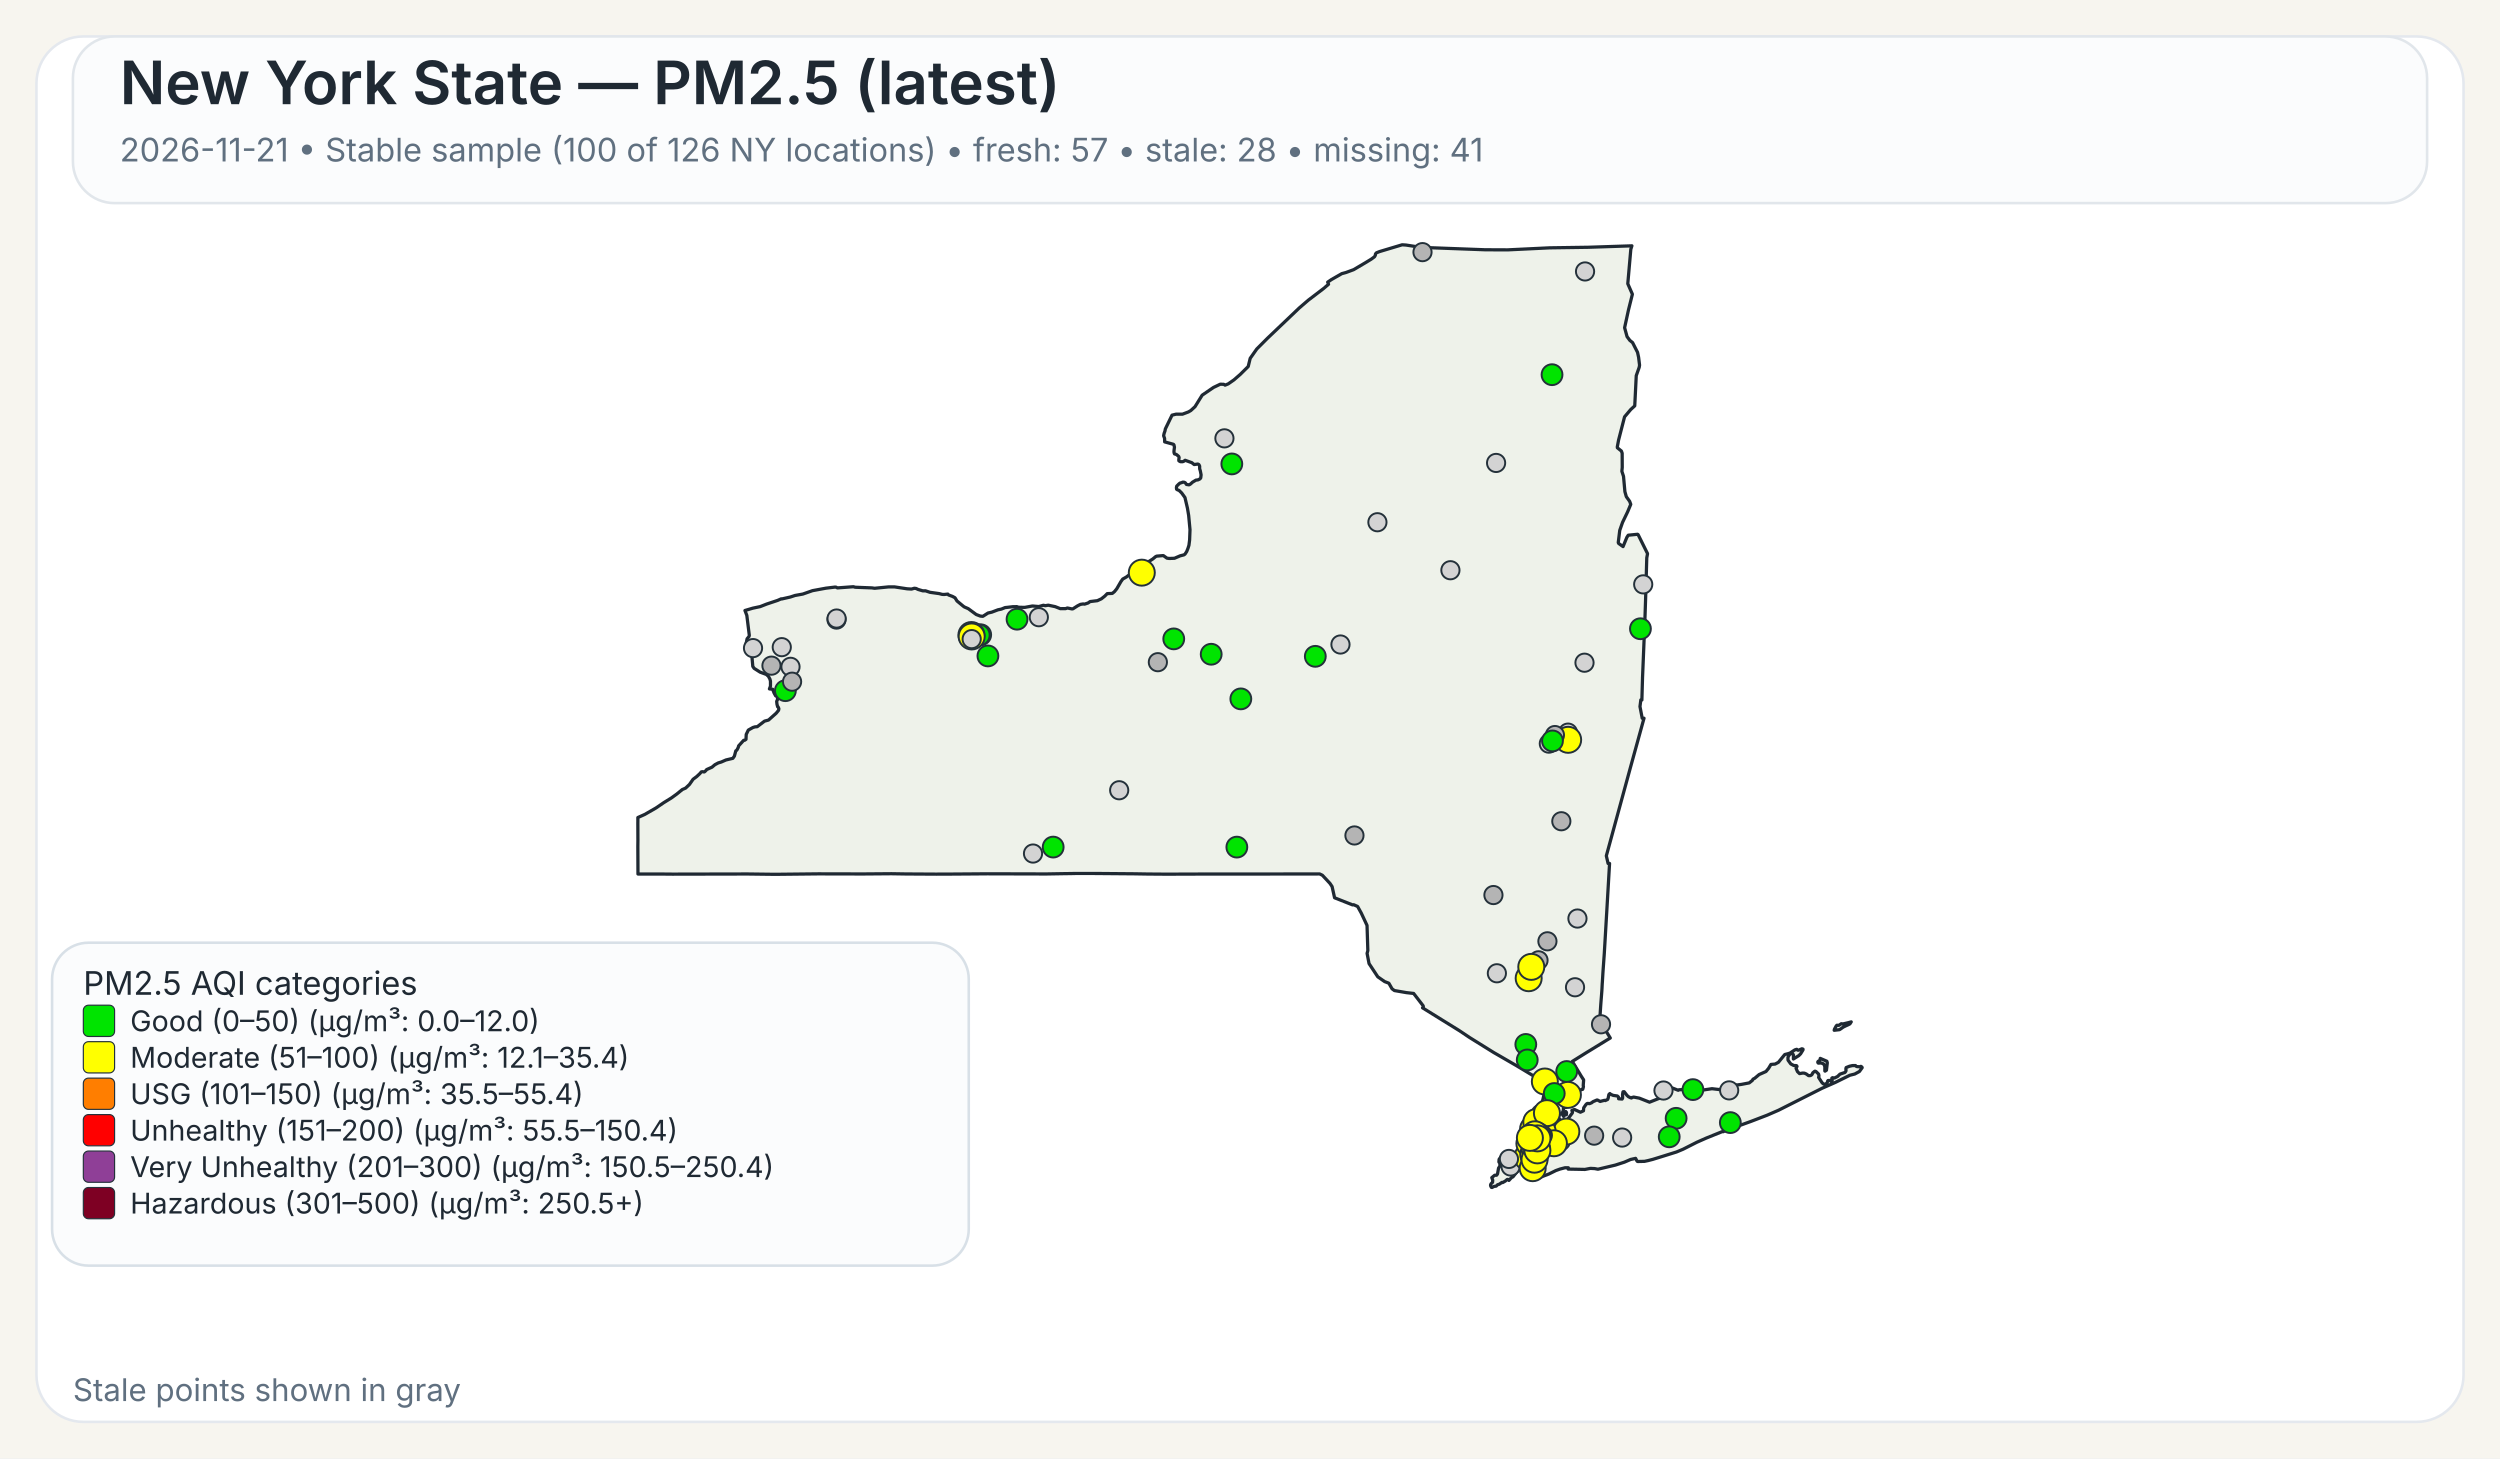
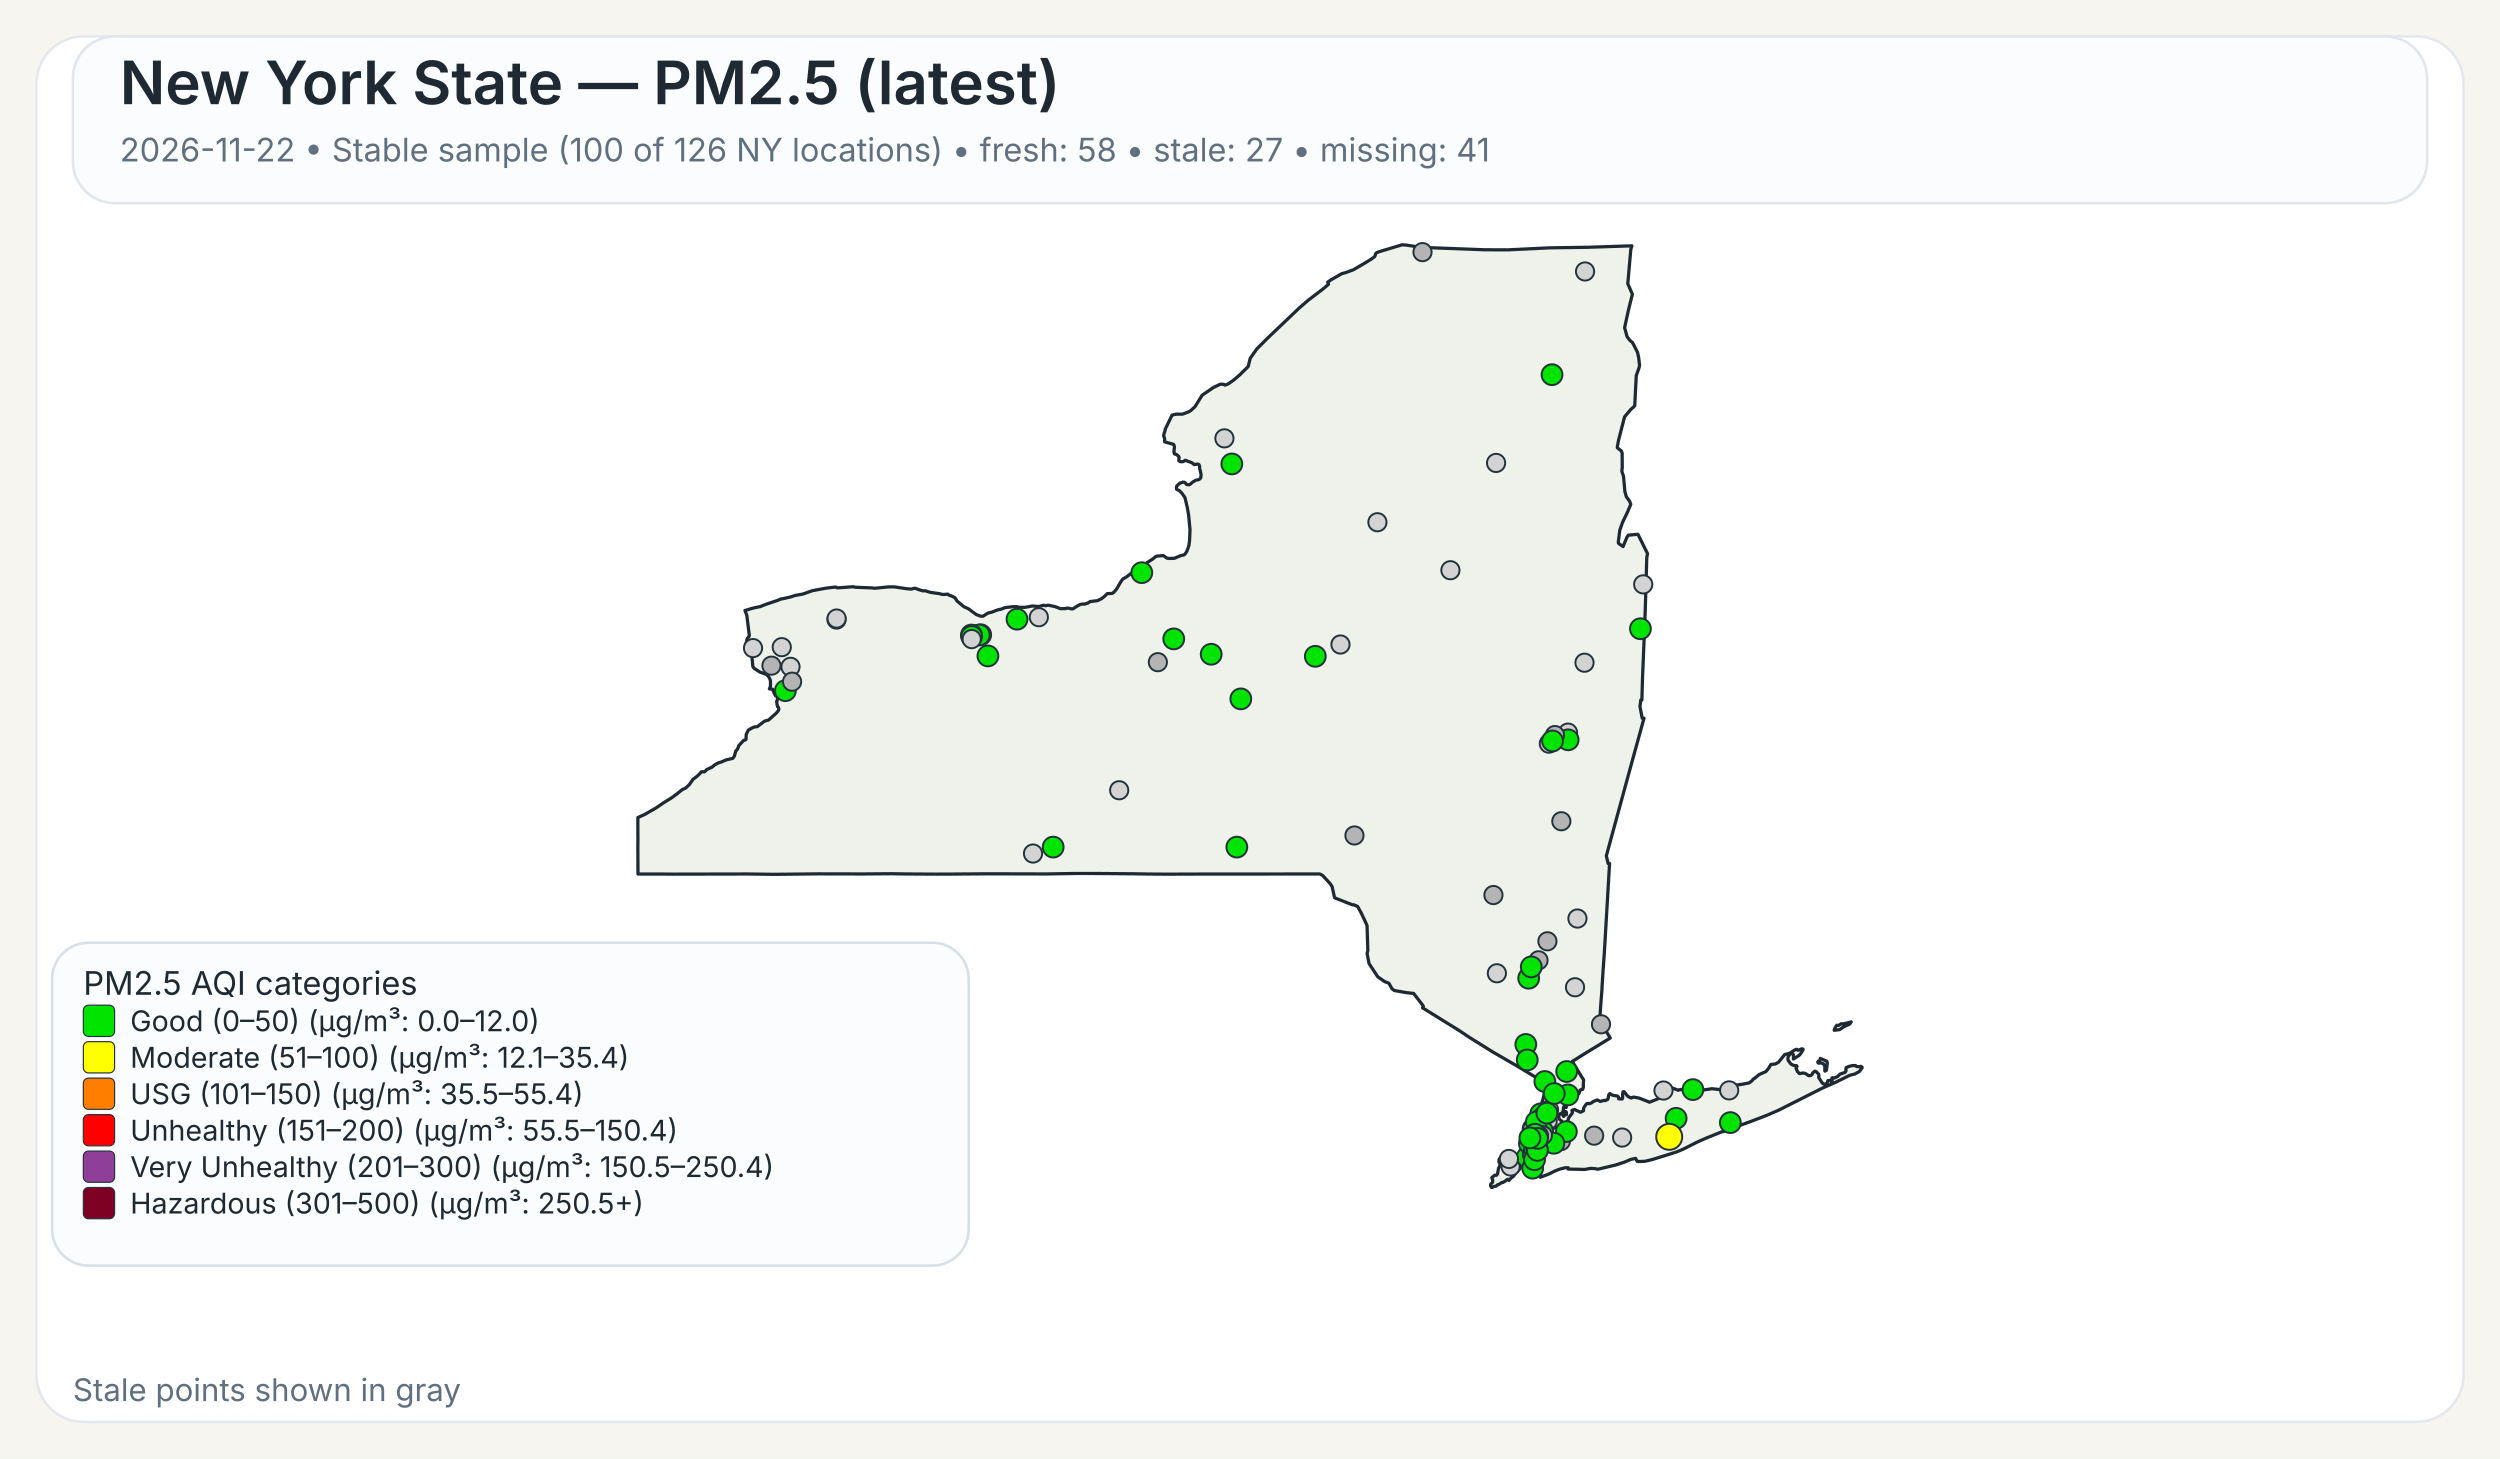
<svg xmlns="http://www.w3.org/2000/svg" width="960" height="560">
  <rect x="0" y="0" width="960" height="560" fill="#F7F5EF" />
  <rect x="14" y="14" width="932" height="532" rx="18" ry="18" fill="#FFFFFF" stroke="#E4E8EE" stroke-width="1" />
  <rect x="28" y="14" width="904" height="64" rx="16" ry="16" fill="#FBFCFD" stroke="#E1E6EB" stroke-width="1" />
  <text x="46" y="40" font-family="Public Sans, Inter, Aptos, Segoe UI, Arial, sans-serif" font-size="23" font-weight="600" fill="#1F2933">New York State — PM2.5 (latest)</text>
-   <text x="46" y="62" font-family="Public Sans, Inter, Aptos, Segoe UI, Arial, sans-serif" font-size="12.5" font-weight="400" fill="#607080">2026-11-21 • Stable sample (100 of 126 NY locations) • fresh: 57 • stale: 28 • missing: 41</text>
+   <text x="46" y="62" font-family="Public Sans, Inter, Aptos, Segoe UI, Arial, sans-serif" font-size="12.5" font-weight="400" fill="#607080">2026-11-22 • Stable sample (100 of 126 NY locations) • fresh: 58 • stale: 27 • missing: 41</text>
  <path d="M601.06,426.90 L601.23,426.83 L601.48,427.07 L601.55,427.32 L601.50,428.06 L601.28,428.08 L601.08,427.81 L601.04,427.27 L601.06,426.90 Z" fill="#EEF2EA" stroke="#1F2933" stroke-width="1.25" stroke-linejoin="round" />
  <path d="M585.16,439.66 L585.21,439.61 L585.24,439.63 L585.33,439.75 L585.00,440.50 L584.94,440.59 L584.83,440.54 L584.77,440.43 L584.80,440.38 L585.16,439.66 Z" fill="#EEF2EA" stroke="#1F2933" stroke-width="1.25" stroke-linejoin="round" />
  <path d="M579.00,452.87 L578.74,452.93 L578.02,453.54 L577.00,454.12 L576.75,454.04 L575.70,454.75 L575.07,454.93 L574.52,455.48 L573.72,455.58 L572.92,456.00 L572.71,455.95 L572.45,455.50 L572.36,455.05 L572.56,454.57 L573.14,454.01 L573.21,453.18 L572.85,452.21 L573.97,451.28 L574.68,451.28 L575.04,450.81 L575.45,448.53 L575.88,447.92 L575.97,447.53 L575.92,446.38 L575.63,446.32 L575.58,446.12 L575.66,445.16 L576.32,444.30 L576.87,444.03 L577.23,444.07 L577.46,444.30 L578.49,444.56 L580.44,444.30 L582.44,443.79 L583.07,443.83 L583.44,444.38 L583.57,445.77 L584.00,446.72 L584.43,447.38 L584.07,448.20 L583.53,448.95 L582.19,450.36 L580.96,451.93 L580.89,451.88 L580.35,452.27 L579.42,453.28 L579.25,452.99 L579.00,452.87 Z" fill="#EEF2EA" stroke="#1F2933" stroke-width="1.25" stroke-linejoin="round" />
  <path d="M698.65,407.28 L698.89,406.98 L698.98,406.42 L701.51,407.51 L701.69,408.12 L701.35,410.97 L700.83,411.31 L700.74,411.25 L700.74,409.57 L700.38,408.71 L700.19,408.52 L699.35,408.18 L698.24,408.24 L698.08,408.08 L698.02,407.81 L698.15,407.57 L698.65,407.28 Z" fill="#EEF2EA" stroke="#1F2933" stroke-width="1.25" stroke-linejoin="round" />
  <path d="M709.87,392.68 L710.87,392.40 L710.37,393.17 L709.71,393.51 L708.74,393.94 L707.77,394.42 L706.83,395.10 L706.37,395.39 L704.33,395.63 L704.44,395.18 L704.77,394.57 L705.12,393.94 L705.39,393.69 L706.11,393.74 L707.05,393.11 L707.70,393.19 L709.32,392.81 L709.87,392.68 Z" fill="#EEF2EA" stroke="#1F2933" stroke-width="1.25" stroke-linejoin="round" />
  <path d="M601.43,424.75 L601.44,424.82 L601.44,424.87 L601.44,424.97 L601.48,425.16 L601.44,425.24 L601.21,425.31 L600.95,425.08 L600.95,424.92 L601.10,424.88 L601.13,424.65 L601.23,424.58 L601.37,424.64 L601.42,424.70 L601.43,424.75 Z" fill="#EEF2EA" stroke="#1F2933" stroke-width="1.25" stroke-linejoin="round" />
  <path d="M623.05,163.10 L621.53,169.00 L621.04,171.61 L621.07,171.95 L622.62,173.20 L622.91,174.06 L622.94,179.46 L622.80,180.98 L623.43,182.92 L623.96,188.79 L624.50,190.70 L624.50,190.71 L625.79,192.51 L626.21,193.67 L625.60,195.12 L625.01,196.54 L623.06,200.59 L622.75,201.47 L621.98,203.67 L621.41,208.34 L621.56,208.68 L623.25,209.89 L624.72,206.33 L625.25,205.52 L628.84,205.16 L629.06,205.34 L632.45,212.18 L632.66,212.61 L632.36,214.21 L632.03,225.74 L632.03,225.80 L632.02,226.34 L632.00,227.05 L631.90,230.25 L631.64,238.09 L631.03,253.00 L630.74,259.97 L630.73,260.06 L630.73,260.23 L630.48,268.80 L630.08,268.74 L629.75,271.32 L630.61,275.80 L631.30,275.80 L628.80,284.88 L626.09,294.70 L622.63,307.38 L616.83,328.64 L617.50,331.57 L618.07,331.57 L617.02,349.62 L617.02,349.66 L616.71,354.88 L616.28,362.25 L616.04,366.27 L615.53,373.42 L615.30,377.22 L615.29,377.28 L615.29,377.35 L615.28,377.44 L615.28,377.49 L615.27,377.53 L615.19,379.03 L615.19,379.14 L615.18,379.18 L615.18,379.35 L615.17,379.49 L615.12,380.31 L615.09,380.73 L615.08,380.89 L614.72,385.46 L614.66,386.30 L614.29,391.98 L618.35,398.60 L616.75,399.56 L616.45,399.75 L610.52,403.39 L609.46,404.03 L609.01,404.31 L603.77,407.58 L605.77,410.89 L606.19,411.58 L606.62,412.29 L607.18,413.23 L608.08,414.62 L608.12,414.70 L607.96,416.83 L608.04,417.28 L607.81,418.17 L607.68,418.35 L607.54,418.27 L606.73,418.62 L606.42,419.73 L606.23,420.03 L605.55,420.48 L604.13,421.08 L603.54,421.65 L602.05,422.64 L600.59,424.82 L600.46,425.17 L600.38,425.37 L600.34,426.13 L600.15,426.98 L600.19,427.32 L600.39,427.51 L600.54,427.87 L600.54,428.09 L600.53,428.27 L600.60,428.55 L600.51,428.65 L600.44,428.71 L600.35,428.62 L600.18,428.29 L600.01,427.93 L600.10,427.54 L599.94,427.19 L599.85,427.21 L599.64,427.48 L599.51,427.81 L599.07,427.70 L598.72,427.92 L598.55,428.85 L598.57,429.17 L598.77,429.63 L599.21,430.17 L599.64,430.41 L600.31,431.59 L600.59,432.07 L600.90,432.04 L601.36,431.60 L601.36,431.60 L602.21,429.98 L602.19,429.51 L603.74,427.42 L603.84,427.11 L603.60,426.42 L603.67,426.33 L604.61,426.05 L606.88,427.09 L607.17,426.96 L608.05,426.54 L608.14,425.40 L608.93,424.24 L609.36,423.80 L609.77,423.70 L610.33,423.82 L611.26,423.43 L611.66,423.07 L613.16,422.42 L613.38,422.39 L614.46,422.95 L616.17,422.51 L616.43,422.62 L617.32,422.20 L617.49,421.82 L617.52,421.77 L617.81,420.28 L618.19,419.93 L618.22,419.96 L618.50,420.18 L618.60,420.26 L618.84,420.36 L619.48,420.63 L619.66,420.66 L619.90,420.69 L620.59,420.79 L621.03,420.85 L621.08,420.86 L621.49,421.26 L621.50,421.39 L621.55,421.93 L622.90,422.03 L623.09,421.64 L623.06,420.27 L623.21,419.33 L623.28,419.23 L623.69,419.22 L624.78,420.64 L625.29,421.11 L626.07,421.51 L626.50,421.62 L626.59,421.46 L627.35,421.28 L629.51,421.69 L629.51,421.69 L633.42,423.24 L638.19,421.34 L638.36,420.84 L638.45,419.18 L638.68,418.35 L640.49,417.89 L642.20,417.80 L644.45,418.67 L644.65,418.48 L647.29,418.32 L649.72,418.35 L652.18,418.65 L653.70,418.61 L657.40,418.06 L660.48,418.42 L661.32,417.62 L664.03,416.80 L665.53,416.46 L666.97,416.64 L668.73,416.40 L671.71,415.83 L672.90,414.88 L673.16,414.40 L673.82,414.05 L675.50,412.63 L678.13,411.46 L679.12,410.27 L680.04,408.74 L681.66,408.60 L682.91,407.93 L685.34,404.94 L686.69,404.59 L687.35,404.38 L689.21,403.16 L689.94,402.93 L690.28,403.23 L690.57,403.30 L691.93,402.73 L692.35,402.87 L692.38,403.11 L691.44,404.66 L690.75,405.35 L688.66,406.65 L688.68,405.06 L688.30,404.60 L687.92,404.54 L687.60,404.66 L687.09,405.06 L686.58,406.01 L686.59,407.08 L687.65,408.54 L688.81,409.15 L689.85,409.20 L690.06,409.50 L689.68,410.21 L690.24,411.51 L691.03,412.27 L692.17,412.06 L692.88,412.09 L693.59,412.39 L694.51,413.06 L695.19,413.03 L695.62,412.79 L695.84,412.56 L696.12,411.95 L696.83,411.38 L696.98,411.33 L697.37,411.49 L698.35,412.46 L698.48,413.14 L698.35,413.73 L699.60,415.66 L700.04,416.12 L700.44,416.32 L700.84,416.33 L701.58,415.93 L701.76,415.37 L701.81,415.13 L701.99,414.91 L702.86,414.89 L703.07,415.26 L703.12,415.25 L703.24,415.22 L703.45,415.13 L703.57,414.86 L703.45,414.38 L703.43,414.00 L703.70,413.83 L704.39,413.98 L705.62,413.37 L706.56,412.46 L708.48,411.82 L708.83,411.29 L708.88,410.85 L708.80,410.51 L708.92,409.94 L710.19,409.44 L711.31,409.19 L712.51,409.17 L712.73,409.44 L713.09,409.58 L714.27,409.63 L714.58,409.48 L714.99,409.75 L715.07,409.99 L714.02,411.45 L712.24,412.42 L710.34,412.90 L704.77,415.65 L699.71,417.88 L682.98,426.32 L678.57,428.24 L672.42,430.60 L662.20,434.30 L661.73,434.58 L661.49,434.51 L660.84,434.74 L655.19,437.03 L651.62,438.61 L646.31,441.30 L643.78,442.36 L638.41,444.04 L634.66,445.20 L632.83,445.67 L631.47,445.96 L631.32,445.96 L628.83,446.02 L628.63,445.87 L628.07,444.81 L626.15,445.24 L623.74,446.28 L621.85,446.89 L620.27,447.40 L613.61,448.98 L612.34,448.74 L610.73,448.66 L608.60,449.06 L605.36,448.99 L602.17,448.93 L602.19,448.77 L602.25,448.43 L600.97,448.42 L599.39,448.83 L599.07,448.91 L597.43,449.50 L594.79,450.81 L591.48,452.07 L591.48,451.26 L591.59,450.86 L591.41,450.49 L591.24,450.39 L590.88,450.18 L590.56,449.81 L590.00,449.87 L588.10,450.05 L587.46,450.03 L587.05,449.85 L586.87,449.72 L586.81,449.43 L587.15,448.99 L587.21,448.90 L587.49,448.42 L587.39,448.02 L586.94,447.62 L585.63,447.32 L585.23,446.64 L585.06,445.69 L585.31,444.71 L585.45,444.41 L585.68,443.96 L586.50,442.95 L586.37,441.37 L586.22,441.17 L586.16,441.08 L586.11,440.71 L586.29,440.19 L586.49,440.03 L586.59,439.53 L586.42,439.11 L586.13,438.91 L586.77,435.14 L587.04,434.58 L587.53,433.54 L588.00,432.56 L588.37,431.79 L590.66,426.98 L591.27,425.68 L591.55,425.09 L591.55,425.09 L591.90,424.00 L592.36,422.57 L592.47,422.24 L593.89,415.87 L593.37,415.86 L592.83,415.54 L585.14,410.91 L585.14,410.91 L582.09,409.08 L581.83,408.93 L574.90,404.92 L573.64,404.20 L565.84,399.35 L564.27,398.37 L560.37,395.76 L546.26,387.01 L546.57,386.68 L546.49,386.22 L542.83,381.48 L542.63,381.46 L540.06,381.17 L535.45,380.37 L534.54,379.69 L533.32,377.55 L531.70,376.93 L529.06,375.09 L525.71,370.01 L525.14,367.03 L524.96,366.10 L525.25,365.02 L524.94,355.37 L522.72,350.61 L521.32,348.08 L519.78,347.40 L519.41,347.49 L512.48,344.75 L511.52,340.44 L510.72,339.24 L507.79,336.09 L506.74,335.59 L502.43,335.60 L502.18,335.60 L499.75,335.60 L499.39,335.61 L499.35,335.61 L469.83,335.63 L469.66,335.63 L462.36,335.64 L461.30,335.63 L460.85,335.63 L460.00,335.64 L448.21,335.68 L447.85,335.68 L441.17,335.63 L440.91,335.63 L435.49,335.54 L435.46,335.54 L420.14,335.41 L418.99,335.41 L413.90,335.41 L413.83,335.41 L413.52,335.41 L412.93,335.41 L412.60,335.42 L411.23,335.45 L411.22,335.45 L408.74,335.48 L408.73,335.48 L401.77,335.60 L379.14,335.54 L372.91,335.59 L364.59,335.65 L360.26,335.66 L359.71,335.67 L347.88,335.60 L347.87,335.60 L342.30,335.51 L337.43,335.55 L331.40,335.60 L314.24,335.56 L297.70,335.74 L295.08,335.71 L287.13,335.61 L286.61,335.61 L258.23,335.67 L257.47,335.66 L253.93,335.63 L253.07,335.62 L253.07,335.63 L244.98,335.62 L244.93,325.04 L244.95,323.48 L244.96,322.52 L244.95,321.67 L244.95,321.16 L244.95,320.84 L244.93,316.08 L244.94,315.42 L244.94,313.93 L247.57,312.75 L251.88,310.27 L254.93,308.19 L257.77,306.44 L259.87,304.92 L262.02,303.17 L263.28,302.62 L264.74,301.24 L266.14,299.24 L267.54,298.19 L268.72,297.09 L269.32,296.39 L269.90,296.33 L270.33,296.44 L270.54,296.38 L271.04,295.92 L271.36,295.51 L273.40,294.60 L274.52,293.65 L275.81,292.96 L276.98,292.61 L278.76,291.83 L281.41,291.20 L282.01,290.34 L282.12,289.92 L282.55,288.31 L282.75,288.22 L283.00,287.95 L283.49,287.01 L283.63,286.42 L285.57,284.28 L285.90,284.29 L286.46,283.91 L286.55,282.02 L287.35,280.35 L289.13,279.36 L289.89,279.12 L290.78,279.05 L293.57,276.92 L295.12,276.50 L298.07,273.86 L298.97,272.76 L299.09,272.13 L298.79,271.45 L298.62,271.42 L298.36,270.43 L298.24,269.33 L298.55,268.66 L298.61,268.16 L298.25,267.28 L297.85,267.20 L297.24,266.09 L296.70,264.68 L295.46,264.54 L295.86,263.47 L295.86,261.59 L295.66,260.80 L295.08,259.71 L294.94,259.59 L294.28,258.99 L291.89,258.11 L289.57,256.64 L289.07,255.88 L288.57,250.10 L288.55,249.89 L286.78,249.43 L286.31,248.17 L286.88,245.30 L287.63,244.40 L287.73,243.95 L286.78,236.32 L286.06,234.43 L289.07,233.54 L291.93,232.93 L294.37,231.97 L298.62,230.55 L299.99,229.95 L300.12,230.02 L303.47,229.26 L305.29,228.66 L308.28,228.12 L312.00,226.81 L317.17,225.86 L320.65,225.44 L321.03,225.47 L321.59,225.76 L322.04,225.72 L327.70,225.30 L328.39,225.50 L334.82,225.75 L335.83,225.90 L341.09,225.38 L343.51,225.37 L348.32,226.10 L349.98,226.20 L350.03,226.20 L351.12,225.89 L351.79,225.98 L352.52,226.34 L354.31,226.87 L355.38,226.87 L357.13,227.45 L360.63,227.94 L361.77,228.24 L362.50,228.28 L363.98,228.13 L364.17,228.44 L365.74,229.01 L366.72,229.54 L367.48,230.77 L369.92,232.79 L370.31,233.07 L371.82,233.73 L373.38,234.88 L374.86,235.97 L376.42,236.57 L377.42,236.67 L379.40,235.40 L380.84,235.07 L383.21,234.17 L384.54,233.89 L385.93,233.32 L386.27,233.28 L386.83,233.22 L388.90,232.98 L390.48,232.95 L391.11,233.18 L393.48,233.24 L396.46,232.70 L398.89,232.91 L400.66,232.42 L401.43,232.58 L402.53,232.39 L405.18,232.95 L407.17,233.73 L409.20,233.71 L409.87,233.47 L411.66,233.83 L412.03,233.77 L413.80,232.63 L414.88,232.08 L415.91,231.92 L416.48,231.99 L417.81,231.55 L418.60,231.00 L421.39,230.66 L422.92,229.95 L424.23,228.91 L425.18,227.95 L425.69,227.93 L427.12,227.87 L427.93,227.21 L428.83,226.10 L430.44,223.32 L431.14,222.35 L431.96,221.89 L432.55,221.55 L435.18,219.53 L437.03,218.59 L437.61,217.92 L437.98,217.72 L438.51,217.88 L439.70,217.38 L440.56,215.99 L442.64,214.67 L443.82,213.70 L444.23,213.55 L446.72,213.34 L448.11,214.33 L448.97,214.45 L450.99,214.38 L453.20,213.43 L454.63,213.07 L455.05,212.77 L455.69,211.79 L456.17,210.59 L456.55,209.40 L456.81,207.36 L456.96,203.41 L456.73,200.97 L456.44,197.89 L455.97,195.10 L455.02,191.05 L453.78,189.32 L452.78,188.33 L452.13,188.08 L451.81,187.86 L451.74,187.30 L451.84,186.69 L452.22,186.31 L452.64,185.89 L453.10,185.51 L453.80,185.32 L454.18,185.14 L454.70,185.18 L455.13,185.37 L455.61,186.03 L456.63,186.18 L457.19,185.84 L457.91,185.17 L459.24,184.37 L460.00,184.28 L460.73,183.93 L461.08,183.54 L461.22,182.35 L460.90,180.72 L460.70,180.14 L460.66,179.72 L460.67,178.99 L460.38,178.40 L459.97,178.19 L458.56,178.39 L457.66,177.67 L455.09,176.75 L454.57,177.13 L454.12,177.30 L453.65,177.30 L453.29,177.28 L452.94,177.12 L452.67,176.90 L452.67,176.38 L452.79,175.72 L452.62,175.27 L451.89,174.63 L451.54,174.45 L451.01,174.30 L450.87,173.94 L450.80,173.54 L450.84,172.88 L450.99,171.72 L450.78,170.78 L450.56,170.60 L447.23,169.68 L447.20,168.34 L446.83,167.32 L447.02,166.42 L447.35,165.48 L447.50,164.69 L450.06,159.42 L451.61,159.04 L454.05,159.05 L456.36,158.18 L457.28,157.64 L458.88,156.17 L461.63,151.75 L465.96,148.79 L468.59,147.53 L469.94,147.58 L470.43,147.90 L471.65,147.40 L473.83,145.88 L476.29,143.74 L476.97,143.06 L479.31,140.74 L480.08,137.59 L482.60,134.01 L486.70,129.90 L498.91,118.26 L502.36,115.29 L508.27,110.78 L510.16,109.15 L509.83,108.34 L511.28,107.35 L515.25,105.08 L516.86,104.64 L519.80,103.55 L524.26,100.92 L526.51,99.55 L527.81,98.60 L528.14,98.00 L528.16,97.54 L528.55,97.08 L529.76,96.60 L538.43,94.00 L539.92,94.10 L544.47,94.80 L545.84,95.00 L570.26,95.91 L578.85,95.95 L585.96,95.61 L595.04,95.17 L609.91,94.95 L626.65,94.40 L626.23,95.73 L625.68,102.02 L625.07,108.95 L626.84,112.98 L625.33,119.03 L623.85,125.84 L624.79,129.27 L625.53,130.26 L625.83,130.68 L626.91,131.56 L626.91,131.56 L628.81,135.29 L629.22,137.19 L629.59,140.21 L629.45,141.06 L628.32,144.25 L627.83,154.15 L627.74,155.85 L626.19,157.27 L623.83,160.07 L623.05,163.10 Z" fill="#EEF2EA" stroke="#1F2933" stroke-width="1.25" stroke-linejoin="round" />
  <circle cx="574.80" cy="373.74" r="3.50" fill="lightgray" stroke="#24313A" stroke-width="0.75" />
  <circle cx="296.24" cy="255.61" r="3.50" fill="rgb(180,180,180)" stroke="#24313A" stroke-width="0.75" />
  <circle cx="585.91" cy="401.06" r="4.00" fill="#00E400" stroke="#24313A" stroke-width="0.75" />
  <circle cx="590.67" cy="430.08" r="3.50" fill="lightgray" stroke="#24313A" stroke-width="0.75" />
-   <circle cx="587.01" cy="375.64" r="5.00" fill="#FFFF00" stroke="#24313A" stroke-width="0.75" />
+   <circle cx="587.01" cy="375.64" r="4.00" fill="#00E400" stroke="#24313A" stroke-width="0.75" />
  <circle cx="580.07" cy="447.93" r="3.50" fill="lightgray" stroke="#24313A" stroke-width="0.75" />
  <circle cx="528.93" cy="200.54" r="3.50" fill="lightgray" stroke="#24313A" stroke-width="0.75" />
  <circle cx="622.90" cy="436.82" r="3.50" fill="lightgray" stroke="#24313A" stroke-width="0.75" />
  <circle cx="321.22" cy="237.92" r="3.50" fill="lightgray" stroke="#24313A" stroke-width="0.75" />
  <circle cx="556.96" cy="218.97" r="3.50" fill="lightgray" stroke="#24313A" stroke-width="0.75" />
  <circle cx="574.50" cy="177.77" r="3.50" fill="lightgray" stroke="#24313A" stroke-width="0.75" />
  <circle cx="429.77" cy="303.46" r="3.50" fill="lightgray" stroke="#24313A" stroke-width="0.75" />
  <circle cx="514.74" cy="247.49" r="3.50" fill="lightgray" stroke="#24313A" stroke-width="0.75" />
  <circle cx="470.18" cy="168.33" r="3.50" fill="lightgray" stroke="#24313A" stroke-width="0.75" />
  <circle cx="376.59" cy="243.75" r="4.00" fill="#00E400" stroke="#24313A" stroke-width="0.75" />
-   <circle cx="591.63" cy="427.72" r="3.50" fill="rgb(180,180,180)" stroke="#24313A" stroke-width="0.75" />
+   <circle cx="591.63" cy="427.72" r="4.00" fill="#00E400" stroke="#24313A" stroke-width="0.75" />
  <circle cx="593.40" cy="430.37" r="3.50" fill="lightgray" stroke="#24313A" stroke-width="0.75" />
-   <circle cx="593.93" cy="437.51" r="4.00" fill="#00E400" stroke="#24313A" stroke-width="0.75" />
+   <circle cx="593.93" cy="437.51" r="5.00" fill="#FFFF00" stroke="#24313A" stroke-width="0.75" />
  <circle cx="602.12" cy="281.33" r="3.50" fill="lightgray" stroke="#24313A" stroke-width="0.75" />
  <circle cx="398.91" cy="237.01" r="3.50" fill="lightgray" stroke="#24313A" stroke-width="0.75" />
  <circle cx="598.03" cy="436.67" r="4.00" fill="#00E400" stroke="#24313A" stroke-width="0.75" />
  <circle cx="595.98" cy="143.88" r="4.00" fill="#00E400" stroke="#24313A" stroke-width="0.75" />
  <circle cx="601.61" cy="411.46" r="4.00" fill="#00E400" stroke="#24313A" stroke-width="0.75" />
  <circle cx="608.45" cy="254.48" r="3.50" fill="lightgray" stroke="#24313A" stroke-width="0.75" />
  <circle cx="604.81" cy="379.11" r="3.50" fill="lightgray" stroke="#24313A" stroke-width="0.75" />
  <circle cx="588.51" cy="437.27" r="3.50" fill="rgb(180,180,180)" stroke="#24313A" stroke-width="0.75" />
  <circle cx="465.10" cy="251.23" r="4.00" fill="#00E400" stroke="#24313A" stroke-width="0.75" />
  <circle cx="396.68" cy="327.76" r="3.50" fill="lightgray" stroke="#24313A" stroke-width="0.75" />
  <circle cx="643.63" cy="429.43" r="4.00" fill="#00E400" stroke="#24313A" stroke-width="0.75" />
-   <circle cx="586.47" cy="444.33" r="5.00" fill="#FFFF00" stroke="#24313A" stroke-width="0.75" />
+   <circle cx="586.47" cy="444.33" r="4.00" fill="#00E400" stroke="#24313A" stroke-width="0.75" />
  <circle cx="303.55" cy="256.06" r="3.50" fill="lightgray" stroke="#24313A" stroke-width="0.75" />
-   <circle cx="602.17" cy="284.09" r="5.00" fill="#FFFF00" stroke="#24313A" stroke-width="0.75" />
+   <circle cx="602.17" cy="284.09" r="4.00" fill="#00E400" stroke="#24313A" stroke-width="0.75" />
  <circle cx="301.59" cy="265.22" r="4.00" fill="#00E400" stroke="#24313A" stroke-width="0.75" />
  <circle cx="321.26" cy="237.52" r="3.50" fill="lightgray" stroke="#24313A" stroke-width="0.75" />
  <circle cx="612.15" cy="436.09" r="3.50" fill="rgb(180,180,180)" stroke="#24313A" stroke-width="0.75" />
  <circle cx="587.88" cy="438.53" r="3.50" fill="rgb(180,180,180)" stroke="#24313A" stroke-width="0.75" />
  <circle cx="591.83" cy="440.12" r="3.50" fill="lightgray" stroke="#24313A" stroke-width="0.75" />
  <circle cx="594.32" cy="430.48" r="3.50" fill="lightgray" stroke="#24313A" stroke-width="0.75" />
  <circle cx="594.83" cy="426.21" r="3.50" fill="lightgray" stroke="#24313A" stroke-width="0.75" />
  <circle cx="605.74" cy="352.72" r="3.50" fill="lightgray" stroke="#24313A" stroke-width="0.75" />
  <circle cx="664.00" cy="418.71" r="3.50" fill="lightgray" stroke="#24313A" stroke-width="0.75" />
  <circle cx="546.24" cy="96.82" r="3.50" fill="rgb(180,180,180)" stroke="#24313A" stroke-width="0.75" />
  <circle cx="638.78" cy="418.76" r="3.50" fill="lightgray" stroke="#24313A" stroke-width="0.75" />
  <circle cx="304.16" cy="261.77" r="3.50" fill="rgb(180,180,180)" stroke="#24313A" stroke-width="0.75" />
  <circle cx="598.43" cy="436.52" r="4.00" fill="#00E400" stroke="#24313A" stroke-width="0.75" />
  <circle cx="376.03" cy="243.84" r="4.00" fill="#00E400" stroke="#24313A" stroke-width="0.75" />
  <circle cx="592.26" cy="428.72" r="3.50" fill="rgb(180,180,180)" stroke="#24313A" stroke-width="0.75" />
  <circle cx="579.43" cy="445.03" r="3.50" fill="lightgray" stroke="#24313A" stroke-width="0.75" />
-   <circle cx="602.08" cy="420.44" r="5.00" fill="#FFFF00" stroke="#24313A" stroke-width="0.75" />
+   <circle cx="602.08" cy="420.44" r="4.00" fill="#00E400" stroke="#24313A" stroke-width="0.75" />
  <circle cx="590.18" cy="441.64" r="3.50" fill="rgb(180,180,180)" stroke="#24313A" stroke-width="0.75" />
  <circle cx="520.11" cy="320.82" r="3.50" fill="rgb(180,180,180)" stroke="#24313A" stroke-width="0.75" />
  <circle cx="601.48" cy="434.51" r="3.50" fill="rgb(180,180,180)" stroke="#24313A" stroke-width="0.75" />
  <circle cx="598.28" cy="436.62" r="3.50" fill="rgb(180,180,180)" stroke="#24313A" stroke-width="0.75" />
  <circle cx="601.48" cy="434.52" r="3.50" fill="lightgray" stroke="#24313A" stroke-width="0.75" />
  <circle cx="608.66" cy="104.24" r="3.50" fill="lightgray" stroke="#24313A" stroke-width="0.75" />
-   <circle cx="373.02" cy="243.85" r="5.00" fill="#FFFF00" stroke="#24313A" stroke-width="0.75" />
+   <circle cx="373.02" cy="243.85" r="4.00" fill="#00E400" stroke="#24313A" stroke-width="0.75" />
  <circle cx="598.27" cy="436.67" r="3.50" fill="lightgray" stroke="#24313A" stroke-width="0.75" />
  <circle cx="598.28" cy="436.62" r="3.50" fill="lightgray" stroke="#24313A" stroke-width="0.75" />
  <circle cx="587.67" cy="436.46" r="3.50" fill="lightgray" stroke="#24313A" stroke-width="0.75" />
  <circle cx="590.79" cy="368.76" r="3.50" fill="rgb(180,180,180)" stroke="#24313A" stroke-width="0.75" />
-   <circle cx="593.22" cy="415.30" r="5.00" fill="#FFFF00" stroke="#24313A" stroke-width="0.75" />
-   <circle cx="590.92" cy="439.03" r="5.00" fill="#FFFF00" stroke="#24313A" stroke-width="0.75" />
+   <circle cx="593.22" cy="415.30" r="4.00" fill="#00E400" stroke="#24313A" stroke-width="0.75" />
+   <circle cx="590.92" cy="439.03" r="4.00" fill="#00E400" stroke="#24313A" stroke-width="0.75" />
  <circle cx="300.20" cy="248.51" r="3.50" fill="lightgray" stroke="#24313A" stroke-width="0.75" />
-   <circle cx="588.55" cy="448.58" r="5.00" fill="#FFFF00" stroke="#24313A" stroke-width="0.75" />
+   <circle cx="588.55" cy="448.58" r="4.00" fill="#00E400" stroke="#24313A" stroke-width="0.75" />
  <circle cx="592.77" cy="438.21" r="3.50" fill="lightgray" stroke="#24313A" stroke-width="0.75" />
  <circle cx="592.77" cy="438.23" r="3.50" fill="rgb(180,180,180)" stroke="#24313A" stroke-width="0.75" />
  <circle cx="592.78" cy="438.21" r="3.50" fill="rgb(180,180,180)" stroke="#24313A" stroke-width="0.75" />
  <circle cx="592.81" cy="438.17" r="3.50" fill="rgb(180,180,180)" stroke="#24313A" stroke-width="0.75" />
  <circle cx="592.70" cy="438.35" r="3.50" fill="rgb(180,180,180)" stroke="#24313A" stroke-width="0.75" />
  <circle cx="592.76" cy="438.20" r="3.50" fill="lightgray" stroke="#24313A" stroke-width="0.75" />
  <circle cx="592.66" cy="438.26" r="3.50" fill="lightgray" stroke="#24313A" stroke-width="0.75" />
  <circle cx="599.38" cy="438.19" r="3.50" fill="rgb(180,180,180)" stroke="#24313A" stroke-width="0.75" />
  <circle cx="474.95" cy="325.29" r="4.00" fill="#00E400" stroke="#24313A" stroke-width="0.75" />
-   <circle cx="588.70" cy="433.55" r="5.00" fill="#FFFF00" stroke="#24313A" stroke-width="0.75" />
-   <circle cx="601.48" cy="434.52" r="5.00" fill="#FFFF00" stroke="#24313A" stroke-width="0.75" />
+   <circle cx="588.70" cy="433.55" r="4.00" fill="#00E400" stroke="#24313A" stroke-width="0.75" />
+   <circle cx="601.48" cy="434.52" r="4.00" fill="#00E400" stroke="#24313A" stroke-width="0.75" />
  <circle cx="629.93" cy="241.44" r="4.00" fill="#00E400" stroke="#24313A" stroke-width="0.75" />
  <circle cx="599.55" cy="315.36" r="3.50" fill="rgb(180,180,180)" stroke="#24313A" stroke-width="0.75" />
  <circle cx="588.57" cy="437.98" r="3.50" fill="lightgray" stroke="#24313A" stroke-width="0.75" />
  <circle cx="595.75" cy="285.13" r="3.50" fill="rgb(180,180,180)" stroke="#24313A" stroke-width="0.75" />
-   <circle cx="589.13" cy="443.87" r="5.00" fill="#FFFF00" stroke="#24313A" stroke-width="0.75" />
+   <circle cx="589.13" cy="443.87" r="4.00" fill="#00E400" stroke="#24313A" stroke-width="0.75" />
  <circle cx="594.21" cy="361.46" r="3.50" fill="rgb(180,180,180)" stroke="#24313A" stroke-width="0.75" />
  <circle cx="614.79" cy="393.33" r="3.50" fill="rgb(180,180,180)" stroke="#24313A" stroke-width="0.75" />
  <circle cx="664.45" cy="431.08" r="3.50" fill="lightgray" stroke="#24313A" stroke-width="0.75" />
  <circle cx="597.09" cy="282.26" r="3.50" fill="rgb(180,180,180)" stroke="#24313A" stroke-width="0.75" />
  <circle cx="573.48" cy="343.70" r="3.50" fill="rgb(180,180,180)" stroke="#24313A" stroke-width="0.75" />
-   <circle cx="373.13" cy="244.40" r="5.00" fill="#FFFF00" stroke="#24313A" stroke-width="0.75" />
-   <circle cx="590.03" cy="441.87" r="5.00" fill="#FFFF00" stroke="#24313A" stroke-width="0.75" />
+   <circle cx="373.13" cy="244.40" r="4.00" fill="#00E400" stroke="#24313A" stroke-width="0.75" />
+   <circle cx="590.03" cy="441.87" r="4.00" fill="#00E400" stroke="#24313A" stroke-width="0.75" />
  <circle cx="664.45" cy="431.08" r="4.00" fill="#00E400" stroke="#24313A" stroke-width="0.75" />
  <circle cx="596.83" cy="419.91" r="4.00" fill="#00E400" stroke="#24313A" stroke-width="0.75" />
-   <circle cx="640.98" cy="436.54" r="4.00" fill="#00E400" stroke="#24313A" stroke-width="0.75" />
-   <circle cx="587.29" cy="439.12" r="5.00" fill="#FFFF00" stroke="#24313A" stroke-width="0.75" />
-   <circle cx="589.23" cy="444.79" r="5.00" fill="#FFFF00" stroke="#24313A" stroke-width="0.75" />
+   <circle cx="640.98" cy="436.54" r="5.00" fill="#FFFF00" stroke="#24313A" stroke-width="0.75" />
+   <circle cx="587.29" cy="439.12" r="4.00" fill="#00E400" stroke="#24313A" stroke-width="0.75" />
+   <circle cx="589.23" cy="444.79" r="4.00" fill="#00E400" stroke="#24313A" stroke-width="0.75" />
  <circle cx="588.46" cy="433.42" r="3.50" fill="rgb(180,180,180)" stroke="#24313A" stroke-width="0.75" />
-   <circle cx="592.37" cy="434.42" r="5.00" fill="#FFFF00" stroke="#24313A" stroke-width="0.75" />
+   <circle cx="592.37" cy="434.42" r="4.00" fill="#00E400" stroke="#24313A" stroke-width="0.75" />
  <circle cx="594.75" cy="285.55" r="3.50" fill="lightgray" stroke="#24313A" stroke-width="0.75" />
  <circle cx="630.99" cy="224.40" r="3.50" fill="lightgray" stroke="#24313A" stroke-width="0.75" />
-   <circle cx="590.52" cy="437.49" r="5.00" fill="#FFFF00" stroke="#24313A" stroke-width="0.75" />
-   <circle cx="589.94" cy="430.85" r="5.00" fill="#FFFF00" stroke="#24313A" stroke-width="0.75" />
+   <circle cx="590.52" cy="437.49" r="4.00" fill="#00E400" stroke="#24313A" stroke-width="0.75" />
+   <circle cx="589.94" cy="430.85" r="4.00" fill="#00E400" stroke="#24313A" stroke-width="0.75" />
  <circle cx="650.08" cy="418.41" r="4.00" fill="#00E400" stroke="#24313A" stroke-width="0.75" />
  <circle cx="596.15" cy="284.52" r="4.00" fill="#00E400" stroke="#24313A" stroke-width="0.75" />
-   <circle cx="588.77" cy="443.25" r="5.00" fill="#FFFF00" stroke="#24313A" stroke-width="0.75" />
-   <circle cx="596.70" cy="439.01" r="5.00" fill="#FFFF00" stroke="#24313A" stroke-width="0.75" />
+   <circle cx="588.77" cy="443.25" r="4.00" fill="#00E400" stroke="#24313A" stroke-width="0.75" />
+   <circle cx="596.70" cy="439.01" r="4.00" fill="#00E400" stroke="#24313A" stroke-width="0.75" />
  <circle cx="390.54" cy="237.77" r="4.00" fill="#00E400" stroke="#24313A" stroke-width="0.75" />
-   <circle cx="589.36" cy="441.38" r="5.00" fill="#FFFF00" stroke="#24313A" stroke-width="0.75" />
+   <circle cx="589.36" cy="441.38" r="4.00" fill="#00E400" stroke="#24313A" stroke-width="0.75" />
  <circle cx="450.72" cy="245.33" r="4.00" fill="#00E400" stroke="#24313A" stroke-width="0.75" />
  <circle cx="444.62" cy="254.28" r="3.50" fill="rgb(180,180,180)" stroke="#24313A" stroke-width="0.75" />
  <circle cx="379.36" cy="251.88" r="4.00" fill="#00E400" stroke="#24313A" stroke-width="0.75" />
-   <circle cx="594.02" cy="427.45" r="5.00" fill="#FFFF00" stroke="#24313A" stroke-width="0.75" />
+   <circle cx="594.02" cy="427.45" r="4.00" fill="#00E400" stroke="#24313A" stroke-width="0.75" />
  <circle cx="592.46" cy="435.94" r="3.50" fill="rgb(180,180,180)" stroke="#24313A" stroke-width="0.75" />
  <circle cx="289.16" cy="248.87" r="3.50" fill="lightgray" stroke="#24313A" stroke-width="0.75" />
  <circle cx="505.08" cy="252.03" r="4.00" fill="#00E400" stroke="#24313A" stroke-width="0.75" />
-   <circle cx="590.51" cy="436.23" r="5.00" fill="#FFFF00" stroke="#24313A" stroke-width="0.75" />
-   <circle cx="589.41" cy="435.56" r="5.00" fill="#FFFF00" stroke="#24313A" stroke-width="0.75" />
-   <circle cx="438.45" cy="219.90" r="5.00" fill="#FFFF00" stroke="#24313A" stroke-width="0.75" />
-   <circle cx="589.25" cy="445.32" r="5.00" fill="#FFFF00" stroke="#24313A" stroke-width="0.75" />
+   <circle cx="590.51" cy="436.23" r="4.00" fill="#00E400" stroke="#24313A" stroke-width="0.75" />
+   <circle cx="589.41" cy="435.56" r="4.00" fill="#00E400" stroke="#24313A" stroke-width="0.75" />
+   <circle cx="438.45" cy="219.90" r="4.00" fill="#00E400" stroke="#24313A" stroke-width="0.75" />
+   <circle cx="589.25" cy="445.32" r="4.00" fill="#00E400" stroke="#24313A" stroke-width="0.75" />
  <circle cx="590.82" cy="441.48" r="3.50" fill="rgb(180,180,180)" stroke="#24313A" stroke-width="0.75" />
  <circle cx="476.48" cy="268.37" r="4.00" fill="#00E400" stroke="#24313A" stroke-width="0.75" />
  <circle cx="404.42" cy="325.28" r="4.00" fill="#00E400" stroke="#24313A" stroke-width="0.75" />
  <circle cx="586.46" cy="407.02" r="4.00" fill="#00E400" stroke="#24313A" stroke-width="0.75" />
-   <circle cx="590.18" cy="440.88" r="5.00" fill="#FFFF00" stroke="#24313A" stroke-width="0.75" />
-   <circle cx="590.36" cy="441.75" r="5.00" fill="#FFFF00" stroke="#24313A" stroke-width="0.75" />
-   <circle cx="588.01" cy="371.28" r="5.00" fill="#FFFF00" stroke="#24313A" stroke-width="0.75" />
-   <circle cx="590.39" cy="437.14" r="5.00" fill="#FFFF00" stroke="#24313A" stroke-width="0.75" />
+   <circle cx="590.18" cy="440.88" r="4.00" fill="#00E400" stroke="#24313A" stroke-width="0.75" />
+   <circle cx="590.36" cy="441.75" r="4.00" fill="#00E400" stroke="#24313A" stroke-width="0.75" />
+   <circle cx="588.01" cy="371.28" r="4.00" fill="#00E400" stroke="#24313A" stroke-width="0.75" />
+   <circle cx="590.39" cy="437.14" r="4.00" fill="#00E400" stroke="#24313A" stroke-width="0.75" />
  <circle cx="473.02" cy="178.15" r="4.00" fill="#00E400" stroke="#24313A" stroke-width="0.75" />
  <circle cx="373.13" cy="245.42" r="3.50" fill="lightgray" stroke="#24313A" stroke-width="0.75" />
-   <circle cx="587.48" cy="436.95" r="5.00" fill="#FFFF00" stroke="#24313A" stroke-width="0.75" />
+   <circle cx="587.48" cy="436.95" r="4.00" fill="#00E400" stroke="#24313A" stroke-width="0.75" />
  <rect x="20" y="362" width="352" height="124" rx="14" ry="14" fill="#FBFCFD" stroke="#D8E0E7" stroke-width="1" />
  <text x="32" y="382" font-family="Inter, Aptos, Segoe UI, Arial, sans-serif" font-size="12.5" fill="#1F2933">PM2.5 AQI categories</text>
  <rect x="32" y="386" width="12" height="12" rx="2" ry="2" fill="#00E400" stroke="#24313A" stroke-width="0.45" />
  <text x="50" y="396" font-family="Inter, Aptos, Segoe UI, Arial, sans-serif" font-size="11" fill="#1F2933">Good (0–50)  (µg/m³: 0.0–12.0)</text>
  <rect x="32" y="400" width="12" height="12" rx="2" ry="2" fill="#FFFF00" stroke="#24313A" stroke-width="0.45" />
  <text x="50" y="410" font-family="Inter, Aptos, Segoe UI, Arial, sans-serif" font-size="11" fill="#1F2933">Moderate (51–100)  (µg/m³: 12.1–35.4)</text>
  <rect x="32" y="414" width="12" height="12" rx="2" ry="2" fill="#FF7E00" stroke="#24313A" stroke-width="0.45" />
  <text x="50" y="424" font-family="Inter, Aptos, Segoe UI, Arial, sans-serif" font-size="11" fill="#1F2933">USG (101–150)  (µg/m³: 35.5–55.4)</text>
  <rect x="32" y="428" width="12" height="12" rx="2" ry="2" fill="#FF0000" stroke="#24313A" stroke-width="0.45" />
  <text x="50" y="438" font-family="Inter, Aptos, Segoe UI, Arial, sans-serif" font-size="11" fill="#1F2933">Unhealthy (151–200)  (µg/m³: 55.5–150.4)</text>
  <rect x="32" y="442" width="12" height="12" rx="2" ry="2" fill="#8F3F97" stroke="#24313A" stroke-width="0.45" />
  <text x="50" y="452" font-family="Inter, Aptos, Segoe UI, Arial, sans-serif" font-size="11" fill="#1F2933">Very Unhealthy (201–300)  (µg/m³: 150.5–250.4)</text>
  <rect x="32" y="456" width="12" height="12" rx="2" ry="2" fill="#7E0023" stroke="#24313A" stroke-width="0.45" />
  <text x="50" y="466" font-family="Inter, Aptos, Segoe UI, Arial, sans-serif" font-size="11" fill="#1F2933">Hazardous (301–500)  (µg/m³: 250.5+)</text>
  <text x="28" y="538" font-family="Inter, Aptos, Segoe UI, Arial, sans-serif" font-size="12" fill="#607080">Stale points shown in gray</text>
</svg>
